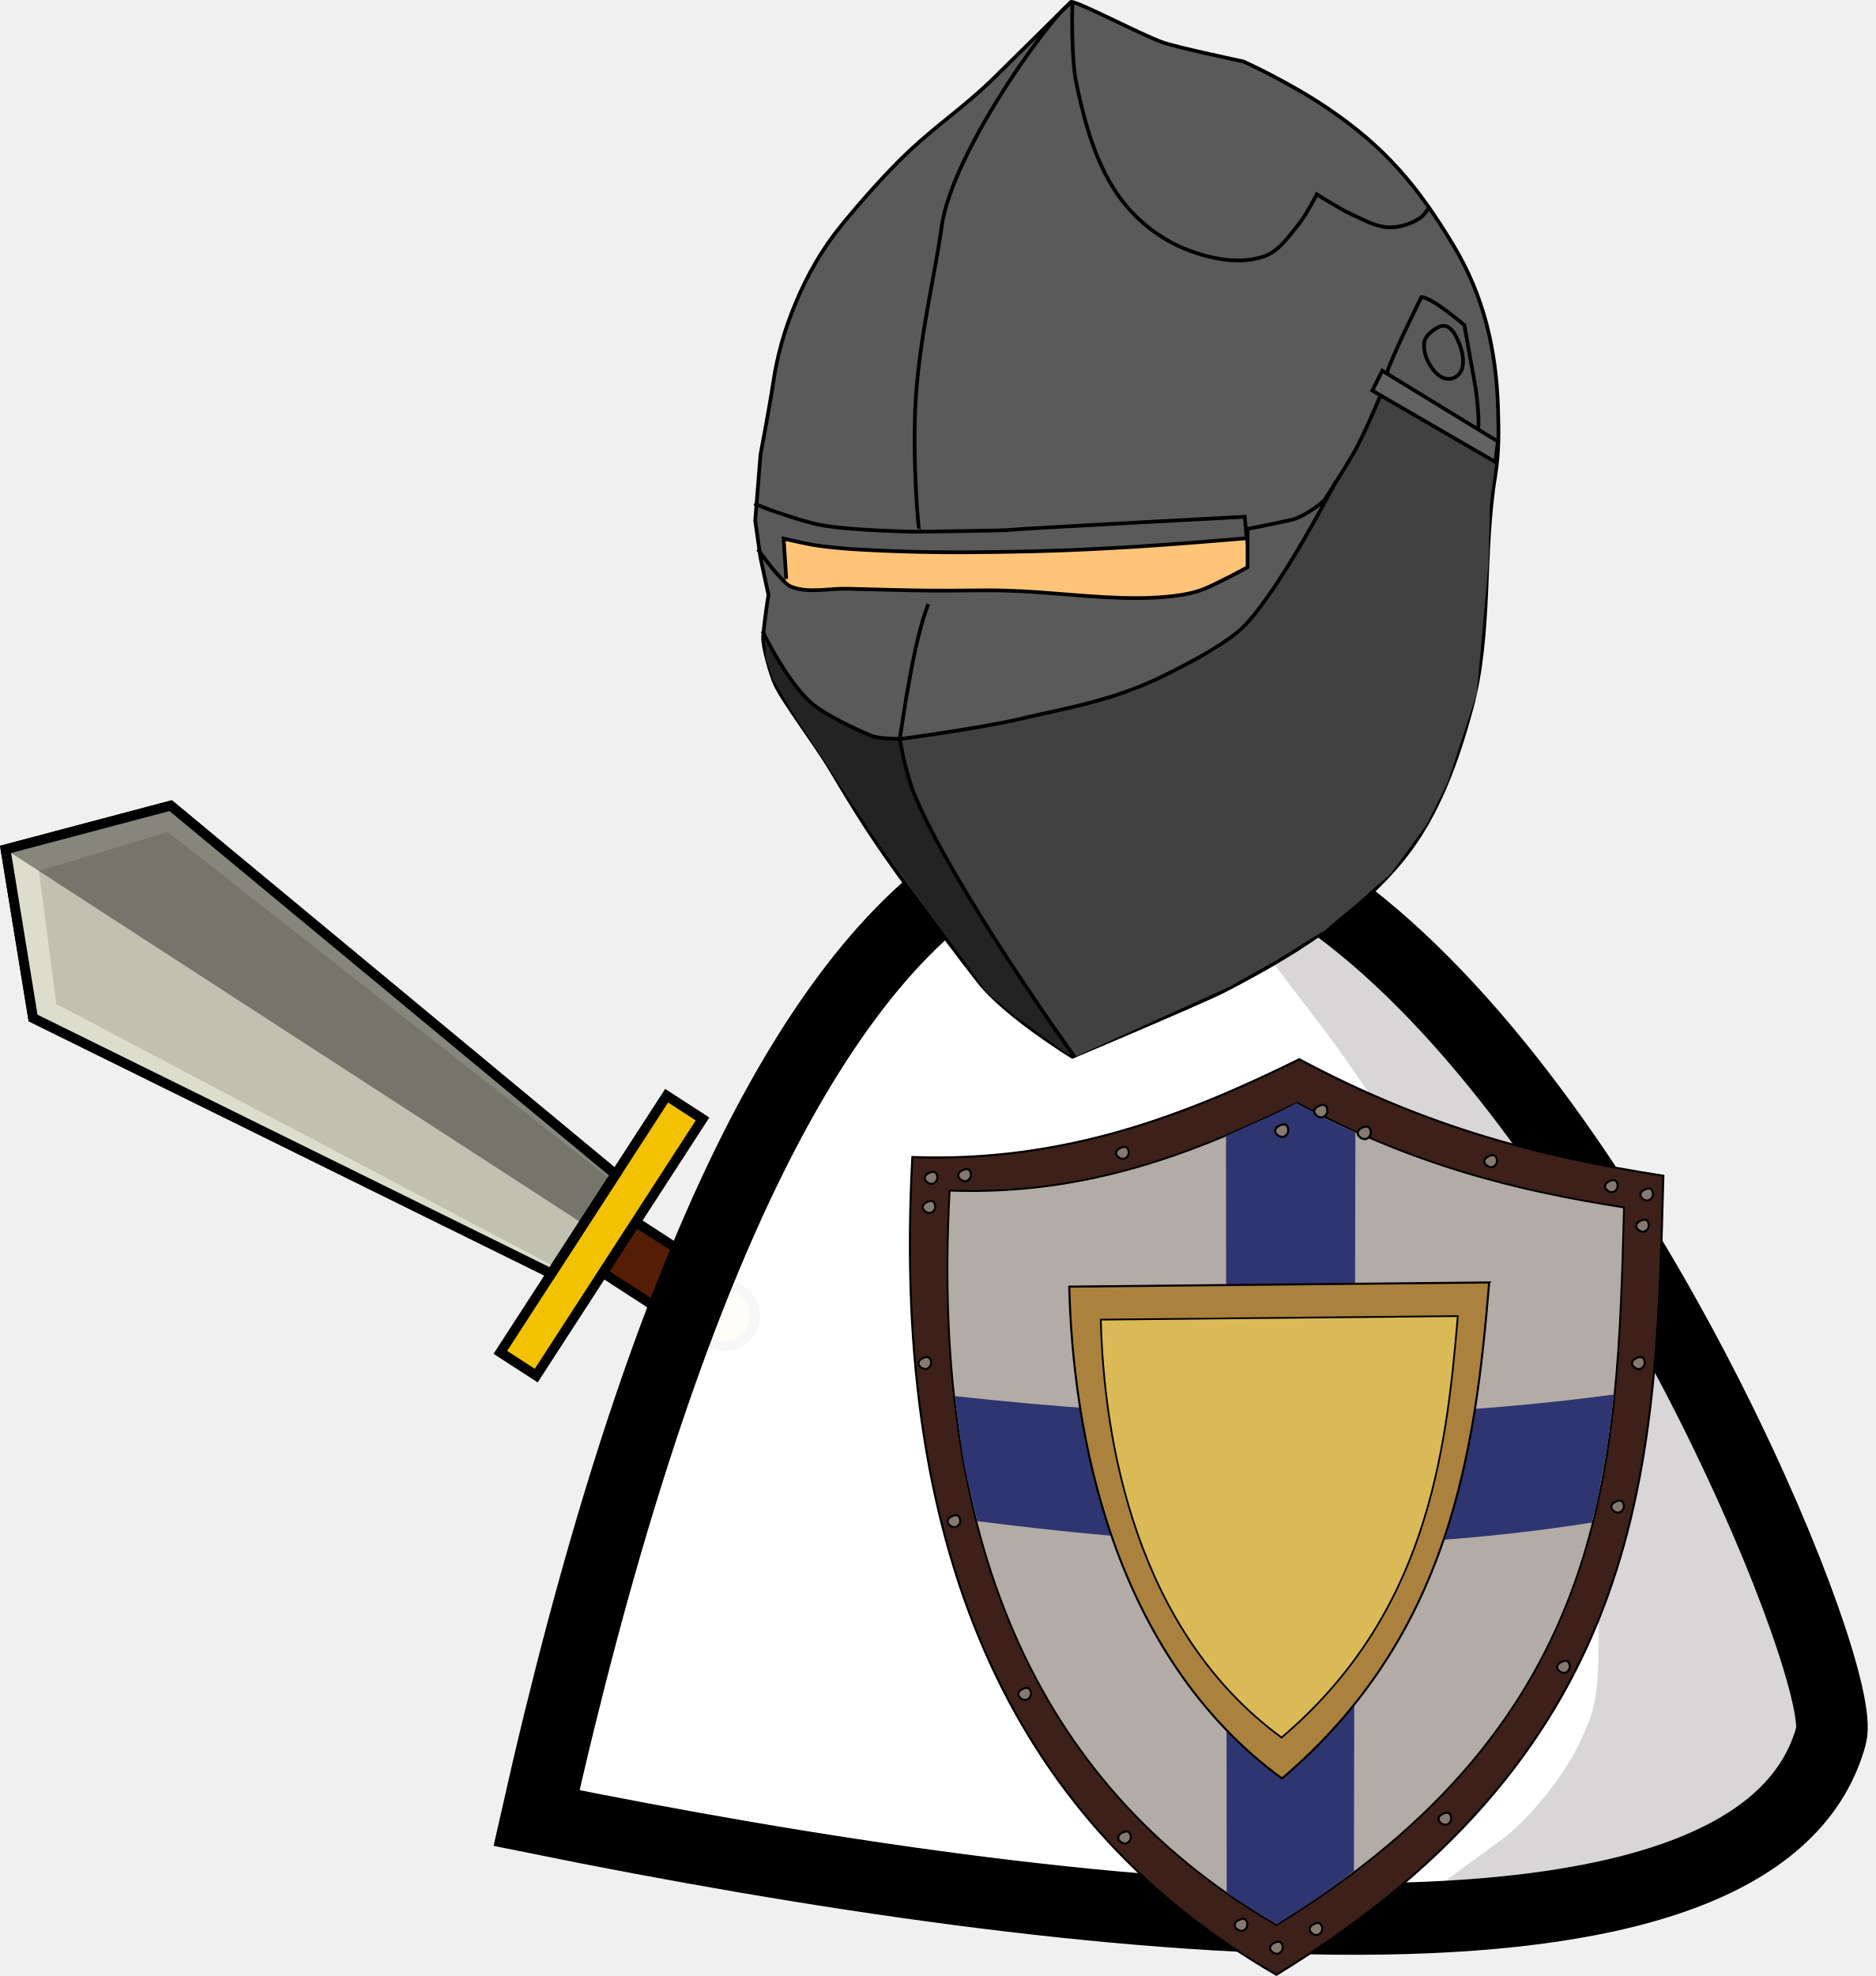
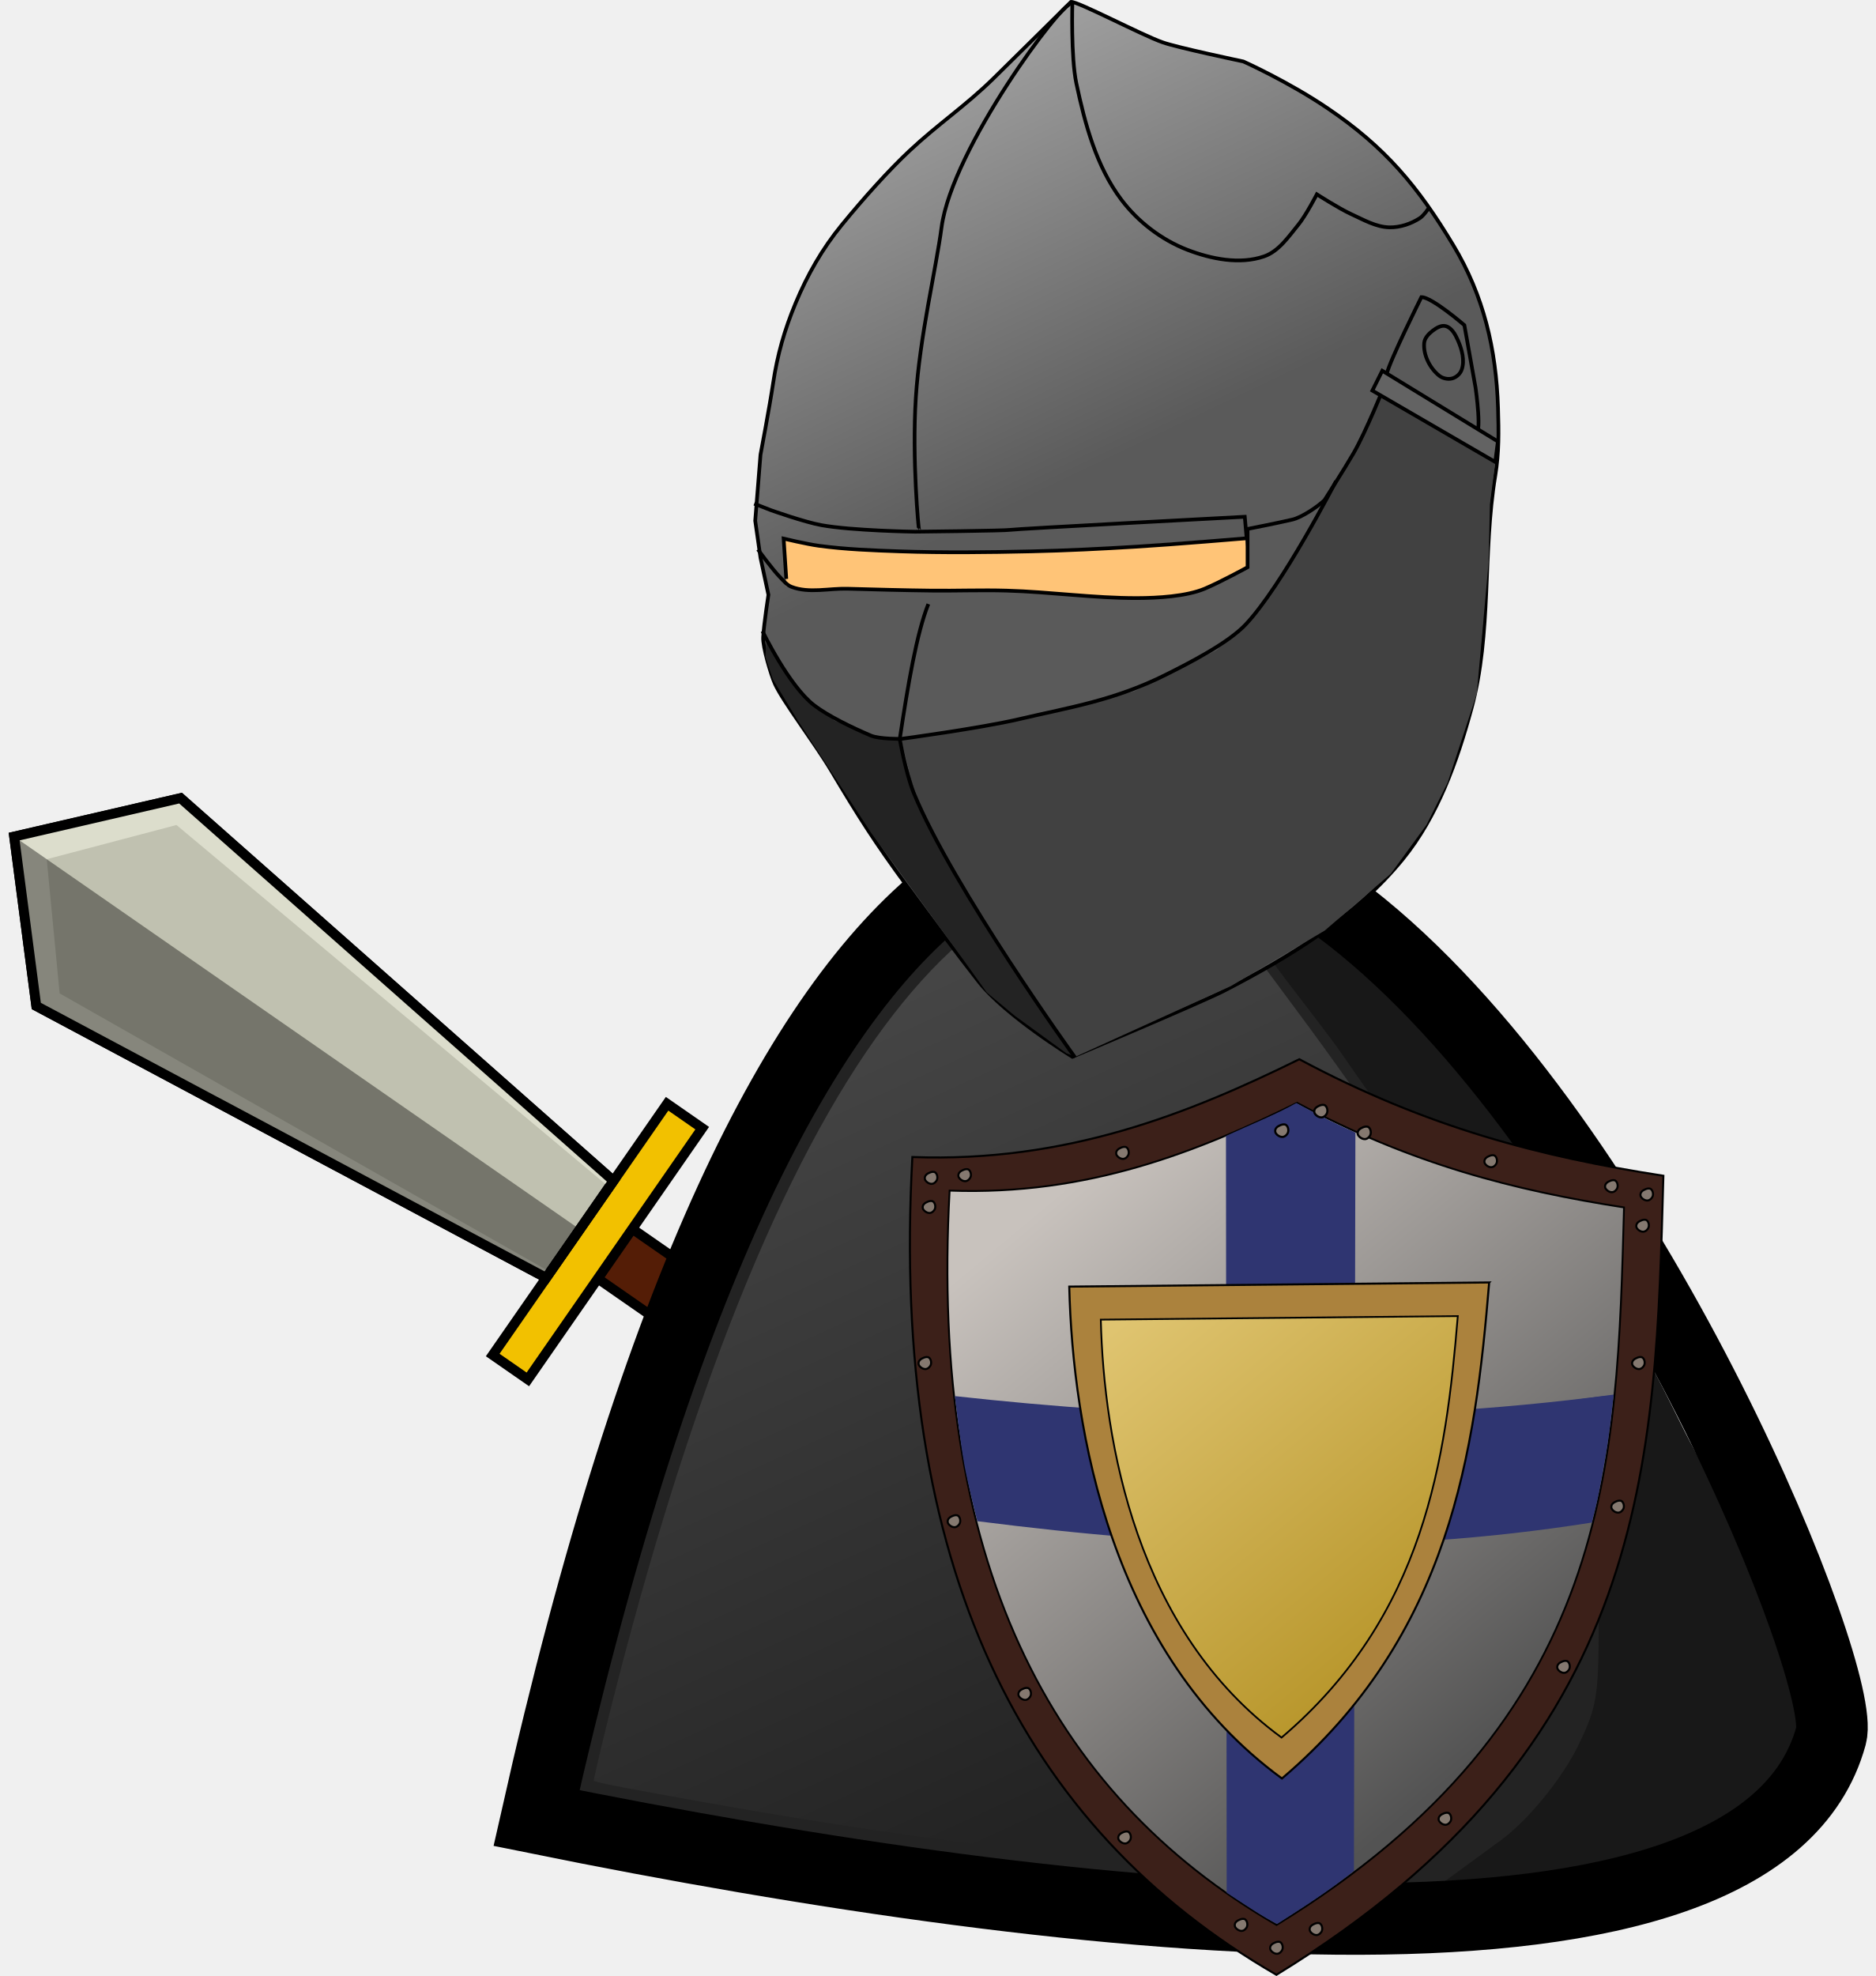
- <svg xmlns="http://www.w3.org/2000/svg" width="570" height="600.487" viewBox="0 0 570 600.487" id="svg2" version="1.1">
-   <defs id="defs4" />
+ <svg xmlns="http://www.w3.org/2000/svg" xmlns:xlink="http://www.w3.org/1999/xlink" width="570" height="600.487" viewBox="0 0 570 600.487" id="svg2" version="1.1">
+   <defs id="defs4">
+     <linearGradient id="linearGradient4806">
+       <stop style="stop-color:#5a5a5a;stop-opacity:1;" offset="0" id="stop4808" />
+       <stop style="stop-color:#acacac;stop-opacity:1" offset="1" id="stop4810" />
+     </linearGradient>
+     <linearGradient id="linearGradient4798">
+       <stop style="stop-color:#b69428;stop-opacity:1" offset="0" id="stop4800" />
+       <stop style="stop-color:#dfc470;stop-opacity:1" offset="1" id="stop4802" />
+     </linearGradient>
+     <linearGradient id="linearGradient4790">
+       <stop style="stop-color:#535353;stop-opacity:1" offset="0" id="stop4792" />
+       <stop style="stop-color:#c8c2bd;stop-opacity:1" offset="1" id="stop4794" />
+     </linearGradient>
+     <linearGradient id="linearGradient4782">
+       <stop style="stop-color:#232323;stop-opacity:1;" offset="0" id="stop4784" />
+       <stop style="stop-color:#505050;stop-opacity:1" offset="1" id="stop4786" />
+     </linearGradient>
+     <linearGradient xlink:href="#linearGradient4782" id="linearGradient4788" x1="311.895" y1="974.813" x2="175.573" y2="676.533" gradientUnits="userSpaceOnUse" />
+     <linearGradient xlink:href="#linearGradient4790" id="linearGradient4796" x1="376.736" y1="982.973" x2="240.177" y2="819.4" gradientUnits="userSpaceOnUse" />
+     <linearGradient xlink:href="#linearGradient4798" id="linearGradient4804" x1="358.415" y1="955.665" x2="270.236" y2="849.823" gradientUnits="userSpaceOnUse" />
+     <linearGradient xlink:href="#linearGradient4806" id="linearGradient4812" x1="281.943" y1="582.768" x2="215.523" y2="443.25" gradientUnits="userSpaceOnUse" />
+   </defs>
  <g id="layer1" transform="translate(76.93936,-453.1544)">
-     <g id="g5753" transform="matrix(0.869598,-1.341697,1.341697,0.869598,-174.9805,745.7085)">
+     <g id="g5753" transform="matrix(-0.9117178,1.313439,1.313439,0.9117178,-78.59579,602.0426)">
      <rect y="167.542" x="46.239" height="34.869" width="11.502" id="rect5684-9" style="opacity:1;fill:#541d06;fill-opacity:1;stroke:#000000;stroke-width:1.87;stroke-linecap:butt;stroke-linejoin:miter;stroke-miterlimit:4;stroke-dasharray:none;stroke-opacity:1" />
      <ellipse ry="5.719" rx="5.752" cy="203.591" cx="51.991" id="path5686-5" style="opacity:1;fill:#f2c100;fill-opacity:1;stroke:#000000;stroke-width:1.87;stroke-linecap:butt;stroke-linejoin:miter;stroke-miterlimit:4;stroke-dasharray:none;stroke-opacity:1" />
      <rect ry="0" y="171.557" x="22.935" height="8.13" width="58.13" id="rect4162-5" style="opacity:1;fill:#f2c100;fill-opacity:1;stroke:#000000;stroke-width:1.87;stroke-linecap:butt;stroke-linejoin:miter;stroke-miterlimit:4;stroke-dasharray:none;stroke-opacity:1" />
      <path id="path4164-2" d="M 40.778,171.528 27.953,62.448 52,40.632 76.047,62.448 63.222,171.528 Z" style="fill:#c0c1b0;fill-opacity:1;fill-rule:evenodd;stroke:#000000;stroke-width:1.87px;stroke-linecap:butt;stroke-linejoin:miter;stroke-opacity:1" />
      <path id="path5646-6" d="M 41.257,170.877 27.929,62.385 52.087,41.285 76.244,62.461 63.095,171.323 62.468,170.635 72.072,64.514 l -20.072,-17 -19.928,17 9.559,105.917 z" style="fill:#dcddcc;fill-opacity:1;fill-rule:evenodd;stroke:#dcddcc;stroke-width:1px;stroke-linecap:butt;stroke-linejoin:miter;stroke-opacity:1" />
      <path id="path4164-6-1" d="M 40.778,171.528 27.953,62.448 52,40.632 76.047,62.448 63.222,171.528 Z" style="fill:none;fill-opacity:1;fill-rule:evenodd;stroke:#000000;stroke-width:1.87;stroke-linecap:butt;stroke-linejoin:miter;stroke-miterlimit:4;stroke-dasharray:none;stroke-opacity:1" />
      <path id="path5682-4" d="M 52,40.986 52,171.587 63.274,171.371 76.031,62.825 Z" style="fill:#000000;fill-opacity:0.392;fill-rule:evenodd;stroke:none;stroke-width:1px;stroke-linecap:butt;stroke-linejoin:miter;stroke-opacity:1" />
    </g>
-     <path style="opacity:0.968;fill:#ffffff;fill-opacity:1;stroke:#ffffff;stroke-width:5.576;stroke-miterlimit:4;stroke-dasharray:none;stroke-opacity:1" d="m 300.711,1024.038 c -49.4,-2.758 -107.276,-10.109 -171.446,-21.776 -28.745,-5.227 -28.668,-5.207 -28.668,-7.376 0,-0.911 2.312,-10.868 5.138,-22.128 24.22,-96.496 52.653,-167.392 84.055,-209.587 30.186,-40.561 62.878,-55.093 98.273,-43.684 8.777,2.829 9.275,3.163 9.275,6.226 0,2.418 4.216,8.874 16.67,25.527 50.393,67.386 75.289,110.571 89.167,154.67 4.644,14.756 4.693,15.09 5.201,35.52 0.337,13.549 0.049,22.98 -0.839,27.493 -3.061,15.561 -15.848,33.827 -32.206,46.006 -5.539,4.124 -11.474,8.032 -13.189,8.684 -2.837,1.079 -44.551,1.367 -61.432,0.424 z" id="path4138" />
-     <path style="fill:#d8d6d6;fill-opacity:1;stroke:#d8d6d6;stroke-width:14.615;stroke-miterlimit:4;stroke-dasharray:none;stroke-opacity:1" d="m 383.728,1018.161 c 9.074,-6.651 20.151,-20.188 25.531,-31.203 6.291,-12.879 7.074,-17.377 7.039,-40.473 -0.029,-19.171 -0.353,-23.122 -2.585,-31.479 -2.907,-10.886 -10.146,-32.604 -11.428,-34.289 -0.471,-0.618 -1.24,-2.389 -1.711,-3.935 -1.401,-4.607 -11.711,-25.539 -19.103,-38.786 -9.04,-16.201 -20.914,-35.003 -32.659,-51.715 -5.215,-7.42 -10.688,-15.262 -12.163,-17.426 -1.475,-2.164 -7.764,-10.506 -13.976,-18.538 -6.212,-8.032 -20.103,-27.155 -19.877,-27.381 1.046,-1.046 24.915,24.035 37.649,36.862 30.518,30.738 59.748,74.126 86.666,128.641 16.333,33.077 40.143,65.99 43.741,83.322 1.194,5.751 -5.668,14.542 -8.316,20.326 -6.631,14.483 -28.944,16.74 -55.842,23.429 -8.303,2.065 -17.626,4.061 -20.718,4.436 l -5.621,0.681 z" id="path4160" />
+     <path style="opacity:1;fill:url(#linearGradient4788);fill-opacity:1;stroke:#232323;stroke-width:5.576;stroke-miterlimit:4;stroke-dasharray:none;stroke-opacity:1" d="m 300.711,1024.038 c -49.4,-2.758 -107.276,-10.109 -171.446,-21.776 -28.745,-5.227 -28.668,-5.207 -28.668,-7.376 0,-0.911 2.312,-10.868 5.138,-22.128 24.22,-96.496 52.653,-167.392 84.055,-209.587 30.186,-40.561 62.878,-55.093 98.273,-43.684 8.777,2.829 9.275,3.163 9.275,6.226 0,2.418 4.216,8.874 16.67,25.527 50.393,67.386 75.289,110.571 89.167,154.67 4.644,14.756 4.693,15.09 5.201,35.52 0.337,13.549 0.049,22.98 -0.839,27.493 -3.061,15.561 -15.848,33.827 -32.206,46.006 -5.539,4.124 -11.474,8.032 -13.189,8.684 -2.837,1.079 -44.551,1.367 -61.432,0.424 z" id="path4138" />
+     <path style="fill:#181818;fill-opacity:1;stroke:#181818;stroke-width:14.615;stroke-miterlimit:4;stroke-dasharray:none;stroke-opacity:1" d="m 383.728,1018.161 c 9.074,-6.651 20.151,-20.188 25.531,-31.203 6.291,-12.879 7.074,-17.377 7.039,-40.473 -0.029,-19.171 -0.353,-23.122 -2.585,-31.479 -2.907,-10.886 -10.146,-32.604 -11.428,-34.289 -0.471,-0.618 -1.24,-2.389 -1.711,-3.935 -1.401,-4.607 -11.711,-25.539 -19.103,-38.786 -9.04,-16.201 -20.914,-35.003 -32.659,-51.715 -5.215,-7.42 -10.688,-15.262 -12.163,-17.426 -1.475,-2.164 -7.764,-10.506 -13.976,-18.538 -6.212,-8.032 -20.103,-27.155 -19.877,-27.381 1.046,-1.046 24.915,24.035 37.649,36.862 30.518,30.738 59.748,74.126 86.666,128.641 16.333,33.077 40.143,65.99 43.741,83.322 1.194,5.751 -5.668,14.542 -8.316,20.326 -6.631,14.483 -28.944,16.74 -55.842,23.429 -8.303,2.065 -17.626,4.061 -20.718,4.436 l -5.621,0.681 z" id="path4160" />
    <path style="fill:none;fill-rule:evenodd;stroke:#000000;stroke-width:21.76;stroke-linecap:butt;stroke-linejoin:miter;stroke-miterlimit:4;stroke-dasharray:none;stroke-opacity:1" d="M 86.144,1005.64 C 231.109,361.08 489.47,944.577 479.624,980.615 457.311,1062.284 251.412,1039.135 86.144,1005.64 Z" id="path4156" />
-     <path style="fill:#5a5a5a;fill-opacity:1;fill-rule:evenodd;stroke:#000000;stroke-width:1.125px;stroke-linecap:butt;stroke-linejoin:miter;stroke-opacity:1" d="m 294.805,754.411 c 20.097,-10.343 40.374,-22.626 54.628,-40.168 10.58,-13.02 16.494,-29.6 20.887,-45.791 6.203,-22.861 3.354,-47.326 7.23,-70.695 1.169,-7.049 1.064,-13.461 0.844,-20.603 -0.552,-17.869 -4.345,-34.106 -13.56,-49.426 -10.834,-18.012 -20.77,-29.839 -38.171,-41.628 -12.11,-8.205 -25.682,-14.265 -25.682,-14.265 0,0 -20.437,-4.301 -24.556,-5.827 -6.219,-2.153 -25.781,-12.482 -27.833,-12.286 0,0 -16.82,16.679 -23.638,23.346 -8.616,8.425 -16.722,13.732 -25.512,21.974 -6.104,5.724 -13.669,14.091 -20.506,22.445 -5.974,7.301 -10.453,15.157 -14.079,23.865 -3.351,8.049 -5.523,15.664 -6.808,24.287 -1.073,7.195 -3.83,21.69 -3.83,21.69 l -1.607,20.084 1.607,11.247 2.41,11.247 c 0,0 -1.338,8.544 -1.607,12.854 -0.183,2.94 2.401,11.576 3.615,14.259 2.402,5.307 12.169,18.079 17.071,26.31 8.363,14.042 13.401,21.989 23.096,35.147 8.039,10.91 14.729,20.059 21.69,28.921 8.304,10.569 28.519,22.896 28.519,22.896 0,0 37.784,-15.927 45.791,-19.883 z" id="path4772" />
+     <path style="fill:url(#linearGradient4812);fill-opacity:1;fill-rule:evenodd;stroke:#000000;stroke-width:1.125px;stroke-linecap:butt;stroke-linejoin:miter;stroke-opacity:1" d="m 294.805,754.411 c 20.097,-10.343 40.374,-22.626 54.628,-40.168 10.58,-13.02 16.494,-29.6 20.887,-45.791 6.203,-22.861 3.354,-47.326 7.23,-70.695 1.169,-7.049 1.064,-13.461 0.844,-20.603 -0.552,-17.869 -4.345,-34.106 -13.56,-49.426 -10.834,-18.012 -20.77,-29.839 -38.171,-41.628 -12.11,-8.205 -25.682,-14.265 -25.682,-14.265 0,0 -20.437,-4.301 -24.556,-5.827 -6.219,-2.153 -25.781,-12.482 -27.833,-12.286 0,0 -16.82,16.679 -23.638,23.346 -8.616,8.425 -16.722,13.732 -25.512,21.974 -6.104,5.724 -13.669,14.091 -20.506,22.445 -5.974,7.301 -10.453,15.157 -14.079,23.865 -3.351,8.049 -5.523,15.664 -6.808,24.287 -1.073,7.195 -3.83,21.69 -3.83,21.69 l -1.607,20.084 1.607,11.247 2.41,11.247 c 0,0 -1.338,8.544 -1.607,12.854 -0.183,2.94 2.401,11.576 3.615,14.259 2.402,5.307 12.169,18.079 17.071,26.31 8.363,14.042 13.401,21.989 23.096,35.147 8.039,10.91 14.729,20.059 21.69,28.921 8.304,10.569 28.519,22.896 28.519,22.896 0,0 37.784,-15.927 45.791,-19.883 z" id="path4772" />
    <path style="fill:#ffc477;fill-opacity:1;fill-rule:evenodd;stroke:none;stroke-width:1px;stroke-linecap:butt;stroke-linejoin:miter;stroke-opacity:1" d="m 161.959,630.078 -0.284,-13.349 12.213,2.556 24.994,1.988 44.876,-0.568 57.658,-4.26 1.136,7.385 -1.004,1.954 -13.765,6.851 -13.349,2.556 -23.574,-1.136 -21.018,-1.42 -49.705,-0.284 -11.929,0.284 -6.249,-1.42 z" id="path4800" />
    <path style="fill:#414141;fill-opacity:1;fill-rule:evenodd;stroke:none;stroke-width:1px;stroke-linecap:butt;stroke-linejoin:miter;stroke-opacity:1" d="m 196.997,677.892 40.368,-7.029 30.527,-7.632 24.904,-12.452 12.854,-11.649 13.018,-20.297 10.326,-18.548 7.184,-12.57 6.544,-14.675 34.828,20.701 -1.607,12.452 -0.402,17.674 -2.008,22.494 -1.607,17.674 -8.837,26.912 -6.427,12.854 -10.845,14.862 -20.084,17.272 -28.519,16.87 -47.848,21.739 -37.307,-57.89 -10.845,-21.69 z" id="path4796" />
    <path style="fill:#232323;fill-opacity:1;fill-rule:evenodd;stroke:none;stroke-width:1px;stroke-linecap:butt;stroke-linejoin:miter;stroke-opacity:1" d="m 155.994,647.403 10.225,16.19 10.509,8.521 13.065,5.397 6.533,0 5.681,19.03 11.077,22.438 20.734,32.663 15.622,22.438 -2.272,-0.852 -15.621,-11.361 -8.531,-7.091 -6.523,-9.099 -28.687,-39.48 -22.438,-34.367 -7.385,-12.213 -2.272,-6.817 z" id="path4794" />
    <path style="fill:none;fill-rule:evenodd;stroke:#000000;stroke-width:1.125px;stroke-linecap:butt;stroke-linejoin:miter;stroke-opacity:1" d="m 248.613,454.359 c -2.543,-0.984 -36.165,43.831 -39.364,67.883 -1.711,12.867 -6.642,33.184 -7.822,51.85 -1.18,18.667 0.85,40.134 0.993,40.134" id="path4774" />
    <path style="fill:none;fill-rule:evenodd;stroke:#000000;stroke-width:1.125px;stroke-linecap:butt;stroke-linejoin:miter;stroke-opacity:1" d="m 360.494,567.308 c -2.841,-2.281 -4.866,-6.312 -4.544,-9.941 0.132,-1.491 1.368,-2.781 2.556,-3.692 1.117,-0.856 2.615,-1.778 3.976,-1.42 1.818,0.477 2.927,2.544 3.692,4.26 1.243,2.789 2.203,6.228 1.136,9.089 -0.445,1.193 -1.61,2.228 -2.84,2.556 -1.31,0.35 -2.919,-0.003 -3.976,-0.852 z" id="path4776" />
    <path style="fill:none;fill-rule:evenodd;stroke:#000000;stroke-width:1.125px;stroke-linecap:butt;stroke-linejoin:miter;stroke-opacity:1" d="m 368.163,551.97 c 0,0 -9.933,-8.574 -13.065,-8.521 0,0 -9.693,19.46 -10.509,23.29 -0.282,1.326 1.704,3.692 1.704,3.692 l 24.994,14.485 c 2.492,1.444 0.284,-13.917 0.284,-13.917 z" id="path4780" />
    <path style="fill:none;fill-rule:evenodd;stroke:#000000;stroke-width:1.125px;stroke-linecap:butt;stroke-linejoin:miter;stroke-opacity:1" d="m 153.438,620.137 c 0,0 4.271,5.923 6.817,8.521 1.035,1.056 2.026,2.314 3.408,2.84 5.311,2.024 11.36,0.41 17.042,0.568 8.52,0.237 17.04,0.473 25.562,0.568 7.574,0.084 15.151,-0.216 22.722,0 13.271,0.379 26.488,2.308 39.764,2.272 6.071,-0.016 14.848,-0.5 20.45,-2.84 4.758,-1.988 13.065,-6.533 13.065,-6.533 l -1e-5,-11.645 c 0,0 9.117,-1.768 13.633,-2.84 2.86,-0.679 7.601,-3.857 9.726,-5.887 0,0 5.994,-9.341 8.819,-14.23 3.818,-6.609 9.29,-20.215 9.29,-20.215 l 26.131,15.906" id="path4782" />
    <path style="fill:#646464;fill-opacity:0.994;fill-rule:evenodd;stroke:#000000;stroke-width:1.125px;stroke-linecap:butt;stroke-linejoin:miter;stroke-opacity:1" d="m 340.195,571.85 37.356,21.69 0.803,-6.226 -35.147,-21.49 z" id="path4784" />
    <path style="fill:none;fill-opacity:1;fill-rule:evenodd;stroke:#000000;stroke-width:1.125px;stroke-linecap:butt;stroke-linejoin:miter;stroke-opacity:1" d="m 162.052,629.088 -0.803,-12.251 c 0,0 7.061,1.677 10.652,2.163 8.182,1.108 16.459,1.42 24.71,1.704 13.341,0.46 26.702,0.298 40.048,0 10.612,-0.237 21.216,-0.78 31.811,-1.42 11.184,-0.676 33.515,-2.556 33.515,-2.556 l -0.568,-6.533 c 0,0 -69.871,3.692 -71.291,3.976 -1.42,0.284 -28.971,0.568 -28.971,0.568 0,0 -19.064,-0.299 -28.403,-1.988 -5.247,-0.949 -15.337,-4.544 -15.337,-4.544 l -5.112,-1.988" id="path4786" />
    <path style="fill:none;fill-rule:evenodd;stroke:#000000;stroke-width:1.125px;stroke-linecap:butt;stroke-linejoin:miter;stroke-opacity:1" d="m 205.232,636.72 c -3.571,8.976 -6.174,24.429 -8.67,40.902" id="path4788" />
    <path style="fill:none;fill-rule:evenodd;stroke:#000000;stroke-width:1.125px;stroke-linecap:butt;stroke-linejoin:miter;stroke-opacity:1" d="m 249.818,774.495 c 0,0 -37.043,-51.338 -49.004,-80.335 -2.415,-5.854 -4.276,-16.489 -4.276,-16.489" id="path4790" />
    <path style="fill:none;fill-rule:evenodd;stroke:#000000;stroke-width:1.125px;stroke-linecap:butt;stroke-linejoin:miter;stroke-opacity:1" d="m 154.821,644.955 c 0,0 7.991,16.571 15.665,22.494 4.22,3.257 11.541,6.799 17.272,9.239 2.59,1.103 9.239,1.004 9.239,1.004 0,0 24.121,-3.25 35.95,-6.025 15.142,-3.553 28.906,-5.64 44.647,-13.559 6.733,-3.387 18.656,-9.404 24.109,-15.195 11.228,-11.925 27.446,-43.547 27.446,-43.547" id="path4792" />
    <path style="fill:none;fill-rule:evenodd;stroke:#000000;stroke-width:1.125px;stroke-linecap:butt;stroke-linejoin:miter;stroke-opacity:1" d="m 249.014,453.958 c 0,0 -0.491,16.503 1.205,24.502 2.62,12.357 6.065,25.252 13.657,35.347 5.054,6.72 12.238,12.239 20.084,15.264 7.273,2.804 15.922,4.532 23.297,2.008 4.482,-1.534 7.442,-5.975 10.444,-9.64 2.284,-2.789 5.623,-9.239 5.623,-9.239 0,0 6.787,4.358 10.444,6.025 3.737,1.703 7.542,3.942 11.649,4.017 3.218,0.059 6.535,-1.065 9.239,-2.812 1.195,-0.772 2.812,-3.213 2.812,-3.213" id="path4798" />
    <path style="fill:#3c2019;fill-opacity:1;fill-rule:evenodd;stroke:#000000;stroke-width:0.626px;stroke-linecap:butt;stroke-linejoin:miter;stroke-opacity:1" d="m 200.378,804.767 c 46.827,1.733 84.057,-13.208 117.616,-29.72 38.944,20.834 73.388,29.623 110.66,35.411 -2.377,86.356 -3.449,172.903 -117.616,242.819 C 233.537,1008.42 193.597,928.85 200.378,804.767 Z" id="path5413" />
-     <path style="fill:#b3aba5;fill-opacity:1;fill-rule:evenodd;stroke:#000000;stroke-width:0.562px;stroke-linecap:butt;stroke-linejoin:miter;stroke-opacity:1" d="m 211.704,814.972 c 42.05,1.556 75.483,-11.861 105.618,-26.688 34.971,18.709 65.901,26.601 99.372,31.799 -2.135,77.547 -3.097,155.266 -105.618,218.049 C 241.48,997.851 205.614,926.398 211.704,814.972 Z" id="path5413-9" />
+     <path style="fill:url(#linearGradient4796);fill-opacity:1;fill-rule:evenodd;stroke:#000000;stroke-width:0.562px;stroke-linecap:butt;stroke-linejoin:miter;stroke-opacity:1" d="m 211.704,814.972 c 42.05,1.556 75.483,-11.861 105.618,-26.688 34.971,18.709 65.901,26.601 99.372,31.799 -2.135,77.547 -3.097,155.266 -105.618,218.049 C 241.48,997.851 205.614,926.398 211.704,814.972 Z" id="path5413-9" />
    <path style="fill:#2f3571;fill-opacity:1;fill-rule:evenodd;stroke:none;stroke-width:1px;stroke-linecap:butt;stroke-linejoin:miter;stroke-opacity:1" d="m 406.959,915.836 c -65.315,10.31 -123.18,7.693 -186.828,-0.409 0,0 -2.865,-11.151 -3.943,-17.098 -1.22,-6.724 -2.9,-20.916 -2.9,-20.916 58.989,6.522 126.189,9.348 200.261,-0.447" id="path5432" />
    <path style="fill:#2f3571;fill-opacity:1;fill-rule:evenodd;stroke:none;stroke-width:1px;stroke-linecap:butt;stroke-linejoin:miter;stroke-opacity:1" d="m 334.599,1021.682 c -7.983,6.394 -15.647,11.196 -23.342,16.151 -4.223,-2.049 -10.011,-6.055 -15.337,-9.482 l -0.219,-230.003 c 7.545,-3.478 15.22,-6.509 21.369,-9.987 8.175,4.382 12.216,6.482 17.972,8.98" id="path5432-3" />
    <path style="fill:#ab823d;fill-opacity:1;fill-rule:evenodd;stroke:#000000;stroke-width:0.626px;stroke-linecap:butt;stroke-linejoin:miter;stroke-opacity:1" d="m 375.703,842.88 -127.638,1.265 c 1.069,43.465 12.614,111.401 64.652,149.471 51.286,-43.57 58.765,-99.62 62.985,-150.735 z" id="path5434" />
-     <path style="fill:#daba57;fill-opacity:1;fill-rule:evenodd;stroke:#000000;stroke-width:0.532px;stroke-linecap:butt;stroke-linejoin:miter;stroke-opacity:1" d="m 366.166,853.103 -108.509,1.075 c 0.909,36.951 10.702,94.639 54.941,127.003 43.6,-37.04 49.98,-84.623 53.568,-128.078 z" id="path5434-8" />
+     <path style="fill:url(#linearGradient4804);fill-opacity:1;fill-rule:evenodd;stroke:#000000;stroke-width:0.532px;stroke-linecap:butt;stroke-linejoin:miter;stroke-opacity:1" d="m 366.166,853.103 -108.509,1.075 c 0.909,36.951 10.702,94.639 54.941,127.003 43.6,-37.04 49.98,-84.623 53.568,-128.078 z" id="path5434-8" />
    <path style="fill:#2f3571;fill-opacity:1;fill-rule:evenodd;stroke:none;stroke-width:1px;stroke-linecap:butt;stroke-linejoin:miter;stroke-opacity:1" d="m 374.834,902.948 c 0,0 3.822,9.296 32.147,12.373 0,0 0.771,-2.591 1.578,-6.203 0.693,-3.102 2.104,-11.151 2.602,-13.898 1.22,-6.724 2.347,-18.149 2.347,-18.149 -58.989,6.522 -15.041,14.278 -26.037,14.284" id="path5432-6" />
    <path style="fill:#857970;fill-opacity:1;fill-rule:evenodd;stroke:#000000;stroke-width:0.626px;stroke-linecap:butt;stroke-linejoin:miter;stroke-opacity:1" d="m 216.528,812.103 c -0.835,0.061 -1.794,-0.572 -2.124,-1.341 -0.283,-1.165 0.669,-1.78 1.565,-2.124 0.487,-0.187 1.152,-0.318 1.565,0 0.58,0.447 0.777,1.425 0.559,2.124 -0.205,0.656 -0.88,1.292 -1.565,1.341 z" id="path5503" />
    <path style="fill:#857970;fill-opacity:1;fill-rule:evenodd;stroke:#000000;stroke-width:0.626px;stroke-linecap:butt;stroke-linejoin:miter;stroke-opacity:1" d="m 264.501,805.329 c -0.835,0.061 -1.794,-0.572 -2.124,-1.341 -0.283,-1.165 0.669,-1.78 1.565,-2.124 0.487,-0.187 1.152,-0.318 1.565,0 0.58,0.447 0.777,1.425 0.559,2.124 -0.205,0.656 -0.88,1.292 -1.565,1.341 z" id="path5503-3" />
    <path style="fill:#857970;fill-opacity:1;fill-rule:evenodd;stroke:#000000;stroke-width:0.653px;stroke-linecap:butt;stroke-linejoin:miter;stroke-opacity:1" d="m 312.931,798.655 c -0.871,0.063 -1.872,-0.597 -2.216,-1.4 -0.295,-1.216 0.698,-1.857 1.633,-2.216 0.508,-0.195 1.202,-0.332 1.633,0 0.605,0.466 0.811,1.487 0.583,2.216 -0.214,0.684 -0.918,1.348 -1.633,1.4 z" id="path5503-8" />
    <path style="fill:#857970;fill-opacity:1;fill-rule:evenodd;stroke:#000000;stroke-width:0.653px;stroke-linecap:butt;stroke-linejoin:miter;stroke-opacity:1" d="m 324.807,792.717 c -0.871,0.063 -1.872,-0.597 -2.216,-1.4 -0.295,-1.216 0.698,-1.857 1.633,-2.216 0.508,-0.195 1.202,-0.332 1.633,0 0.605,0.466 0.811,1.487 0.583,2.216 -0.214,0.684 -0.918,1.348 -1.633,1.4 z" id="path5503-4" />
    <path style="fill:#857970;fill-opacity:1;fill-rule:evenodd;stroke:#000000;stroke-width:0.653px;stroke-linecap:butt;stroke-linejoin:miter;stroke-opacity:1" d="m 338.003,799.315 c -0.871,0.063 -1.872,-0.597 -2.216,-1.4 -0.295,-1.216 0.698,-1.857 1.633,-2.216 0.508,-0.195 1.202,-0.332 1.633,0 0.605,0.466 0.811,1.487 0.583,2.216 -0.214,0.684 -0.918,1.348 -1.633,1.4 z" id="path5503-2" />
    <path style="fill:#857970;fill-opacity:1;fill-rule:evenodd;stroke:#000000;stroke-width:0.626px;stroke-linecap:butt;stroke-linejoin:miter;stroke-opacity:1" d="m 376.426,807.858 c -0.835,0.061 -1.794,-0.572 -2.124,-1.341 -0.283,-1.165 0.669,-1.78 1.565,-2.124 0.487,-0.187 1.152,-0.318 1.565,0 0.58,0.447 0.777,1.425 0.559,2.124 -0.205,0.656 -0.88,1.292 -1.565,1.341 z" id="path5503-85" />
    <path style="fill:#857970;fill-opacity:1;fill-rule:evenodd;stroke:#000000;stroke-width:0.626px;stroke-linecap:butt;stroke-linejoin:miter;stroke-opacity:1" d="m 413.102,815.446 c -0.835,0.061 -1.794,-0.572 -2.124,-1.341 -0.283,-1.165 0.669,-1.78 1.565,-2.124 0.487,-0.187 1.152,-0.318 1.565,0 0.58,0.447 0.777,1.425 0.559,2.124 -0.205,0.656 -0.88,1.292 -1.565,1.341 z" id="path5503-83" />
    <path style="fill:#857970;fill-opacity:1;fill-rule:evenodd;stroke:#000000;stroke-width:0.626px;stroke-linecap:butt;stroke-linejoin:miter;stroke-opacity:1" d="m 423.851,817.976 c -0.835,0.061 -1.794,-0.572 -2.124,-1.341 -0.283,-1.165 0.669,-1.78 1.565,-2.124 0.487,-0.187 1.152,-0.318 1.565,0 0.58,0.447 0.777,1.425 0.559,2.124 -0.205,0.656 -0.88,1.292 -1.565,1.341 z" id="path5503-42" />
    <path style="fill:#857970;fill-opacity:1;fill-rule:evenodd;stroke:#000000;stroke-width:0.626px;stroke-linecap:butt;stroke-linejoin:miter;stroke-opacity:1" d="m 422.587,827.461 c -0.835,0.061 -1.794,-0.572 -2.124,-1.341 -0.283,-1.165 0.669,-1.78 1.565,-2.124 0.487,-0.187 1.152,-0.318 1.565,0 0.58,0.447 0.777,1.425 0.559,2.124 -0.205,0.656 -0.88,1.292 -1.565,1.341 z" id="path5503-30" />
    <path style="fill:#857970;fill-opacity:1;fill-rule:evenodd;stroke:#000000;stroke-width:0.626px;stroke-linecap:butt;stroke-linejoin:miter;stroke-opacity:1" d="m 421.322,869.196 c -0.835,0.061 -1.794,-0.572 -2.124,-1.341 -0.283,-1.165 0.669,-1.78 1.565,-2.124 0.487,-0.187 1.152,-0.319 1.565,0 0.58,0.447 0.777,1.425 0.559,2.124 -0.205,0.656 -0.88,1.291 -1.565,1.341 z" id="path5503-5" />
    <path style="fill:#857970;fill-opacity:1;fill-rule:evenodd;stroke:#000000;stroke-width:0.626px;stroke-linecap:butt;stroke-linejoin:miter;stroke-opacity:1" d="m 414.999,912.827 c -0.835,0.06 -1.794,-0.572 -2.124,-1.341 -0.283,-1.165 0.669,-1.78 1.565,-2.124 0.487,-0.187 1.152,-0.319 1.565,0 0.58,0.447 0.777,1.425 0.559,2.124 -0.205,0.656 -0.88,1.292 -1.565,1.341 z" id="path5503-9" />
    <path style="fill:#857970;fill-opacity:1;fill-rule:evenodd;stroke:#000000;stroke-width:0.626px;stroke-linecap:butt;stroke-linejoin:miter;stroke-opacity:1" d="m 398.558,961.518 c -0.835,0.06 -1.794,-0.572 -2.124,-1.341 -0.283,-1.165 0.669,-1.78 1.565,-2.124 0.487,-0.187 1.152,-0.319 1.565,0 0.58,0.447 0.777,1.425 0.559,2.124 -0.205,0.656 -0.88,1.291 -1.565,1.341 z" id="path5503-94" />
    <path style="fill:#857970;fill-opacity:1;fill-rule:evenodd;stroke:#000000;stroke-width:0.626px;stroke-linecap:butt;stroke-linejoin:miter;stroke-opacity:1" d="m 362.514,1007.679 c -0.835,0.061 -1.794,-0.572 -2.124,-1.341 -0.283,-1.165 0.669,-1.78 1.565,-2.124 0.487,-0.187 1.152,-0.319 1.565,0 0.58,0.447 0.777,1.425 0.559,2.124 -0.205,0.656 -0.88,1.292 -1.565,1.341 z" id="path5503-50" />
    <path style="fill:#857970;fill-opacity:1;fill-rule:evenodd;stroke:#000000;stroke-width:0.626px;stroke-linecap:butt;stroke-linejoin:miter;stroke-opacity:1" d="m 311.294,1046.884 c -0.835,0.061 -1.794,-0.572 -2.124,-1.341 -0.283,-1.165 0.669,-1.78 1.565,-2.124 0.487,-0.187 1.152,-0.319 1.565,0 0.58,0.447 0.777,1.425 0.559,2.124 -0.205,0.656 -0.88,1.292 -1.565,1.341 z" id="path5503-92" />
    <path style="fill:#857970;fill-opacity:1;fill-rule:evenodd;stroke:#000000;stroke-width:0.626px;stroke-linecap:butt;stroke-linejoin:miter;stroke-opacity:1" d="m 323.309,1041.193 c -0.835,0.061 -1.794,-0.572 -2.124,-1.341 -0.283,-1.165 0.669,-1.78 1.565,-2.124 0.487,-0.187 1.152,-0.319 1.565,0 0.58,0.447 0.777,1.425 0.559,2.124 -0.205,0.656 -0.88,1.292 -1.565,1.341 z" id="path5503-22" />
    <path style="fill:#857970;fill-opacity:1;fill-rule:evenodd;stroke:#000000;stroke-width:0.626px;stroke-linecap:butt;stroke-linejoin:miter;stroke-opacity:1" d="m 300.545,1039.928 c -0.835,0.06 -1.794,-0.572 -2.124,-1.341 -0.283,-1.165 0.669,-1.78 1.565,-2.124 0.487,-0.187 1.152,-0.319 1.565,0 0.58,0.447 0.777,1.425 0.559,2.124 -0.205,0.656 -0.88,1.292 -1.565,1.341 z" id="path5503-1" />
    <path style="fill:#857970;fill-opacity:1;fill-rule:evenodd;stroke:#000000;stroke-width:0.626px;stroke-linecap:butt;stroke-linejoin:miter;stroke-opacity:1" d="m 265.133,1013.37 c -0.835,0.061 -1.794,-0.572 -2.124,-1.341 -0.283,-1.165 0.669,-1.78 1.565,-2.124 0.487,-0.187 1.152,-0.318 1.565,0 0.58,0.447 0.777,1.425 0.559,2.124 -0.205,0.656 -0.88,1.292 -1.565,1.341 z" id="path5503-90" />
    <path style="fill:#857970;fill-opacity:1;fill-rule:evenodd;stroke:#000000;stroke-width:0.626px;stroke-linecap:butt;stroke-linejoin:miter;stroke-opacity:1" d="m 234.781,969.738 c -0.835,0.061 -1.794,-0.572 -2.124,-1.341 -0.283,-1.165 0.669,-1.78 1.565,-2.124 0.487,-0.187 1.152,-0.319 1.565,0 0.58,0.447 0.777,1.425 0.559,2.124 -0.205,0.656 -0.88,1.291 -1.565,1.341 z" id="path5503-7" />
    <path style="fill:#857970;fill-opacity:1;fill-rule:evenodd;stroke:#000000;stroke-width:0.626px;stroke-linecap:butt;stroke-linejoin:miter;stroke-opacity:1" d="m 213.281,917.254 c -0.835,0.06 -1.794,-0.572 -2.124,-1.341 -0.283,-1.165 0.669,-1.78 1.565,-2.124 0.487,-0.187 1.152,-0.318 1.565,0 0.58,0.447 0.777,1.425 0.559,2.124 -0.205,0.656 -0.88,1.291 -1.565,1.341 z" id="path5503-10" />
    <path style="fill:#857970;fill-opacity:1;fill-rule:evenodd;stroke:#000000;stroke-width:0.626px;stroke-linecap:butt;stroke-linejoin:miter;stroke-opacity:1" d="m 204.429,869.196 c -0.835,0.061 -1.794,-0.572 -2.124,-1.341 -0.283,-1.165 0.669,-1.78 1.565,-2.124 0.487,-0.187 1.152,-0.319 1.565,0 0.58,0.447 0.777,1.425 0.559,2.124 -0.205,0.656 -0.88,1.291 -1.565,1.341 z" id="path5503-0" />
    <path style="fill:#857970;fill-opacity:1;fill-rule:evenodd;stroke:#000000;stroke-width:0.626px;stroke-linecap:butt;stroke-linejoin:miter;stroke-opacity:1" d="m 206.326,812.917 c -0.835,0.061 -1.794,-0.572 -2.124,-1.341 -0.283,-1.165 0.669,-1.78 1.565,-2.124 0.487,-0.187 1.152,-0.318 1.565,0 0.58,0.447 0.777,1.425 0.559,2.124 -0.205,0.656 -0.88,1.292 -1.565,1.341 z" id="path5503-49" />
    <path style="fill:#857970;fill-opacity:1;fill-rule:evenodd;stroke:#000000;stroke-width:0.626px;stroke-linecap:butt;stroke-linejoin:miter;stroke-opacity:1" d="m 205.693,821.77 c -0.835,0.061 -1.794,-0.572 -2.124,-1.341 -0.283,-1.165 0.669,-1.78 1.565,-2.124 0.487,-0.187 1.152,-0.318 1.565,0 0.58,0.447 0.777,1.425 0.559,2.124 -0.205,0.656 -0.88,1.292 -1.565,1.341 z" id="path5503-84" />
    <path style="fill:none;fill-rule:evenodd;stroke:#f11212;stroke-width:1px;stroke-linecap:butt;stroke-linejoin:miter;stroke-opacity:1" d="m -25.034,1082.375 411.534,-6.488 158.466,6.488 -1.987,-73.874 1.987,-526.126 60.277,660.247 z" id="path8485" />
  </g>
</svg>
